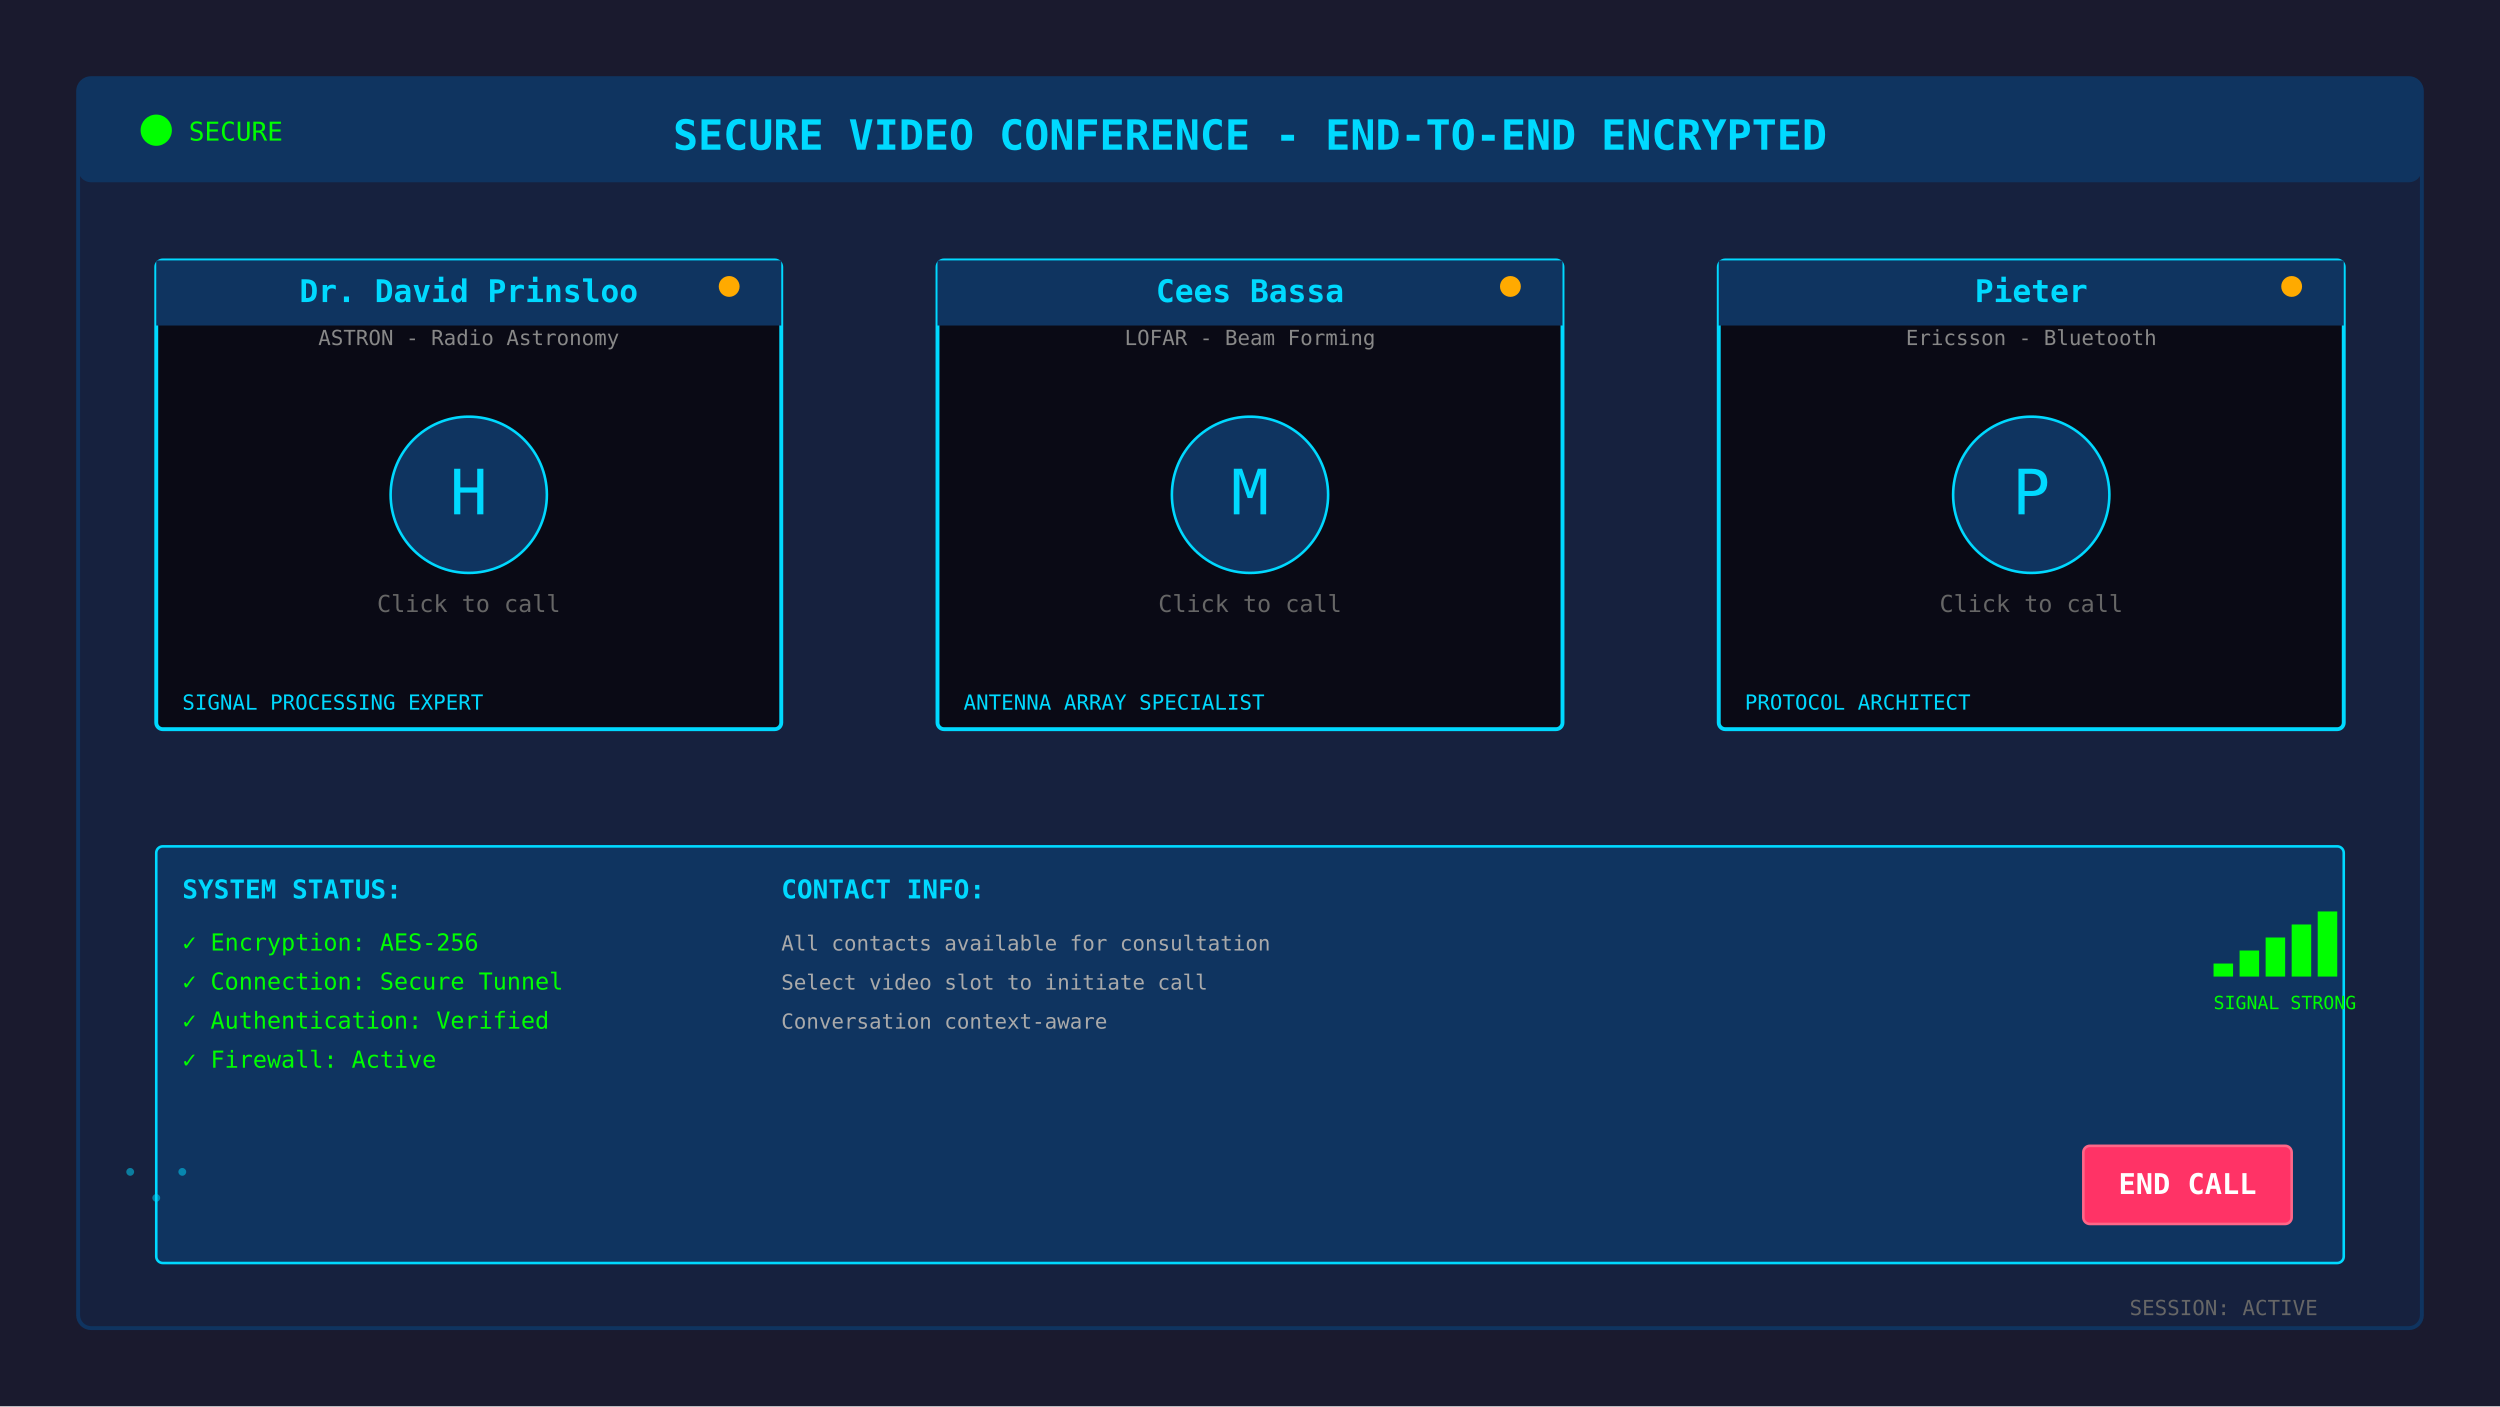
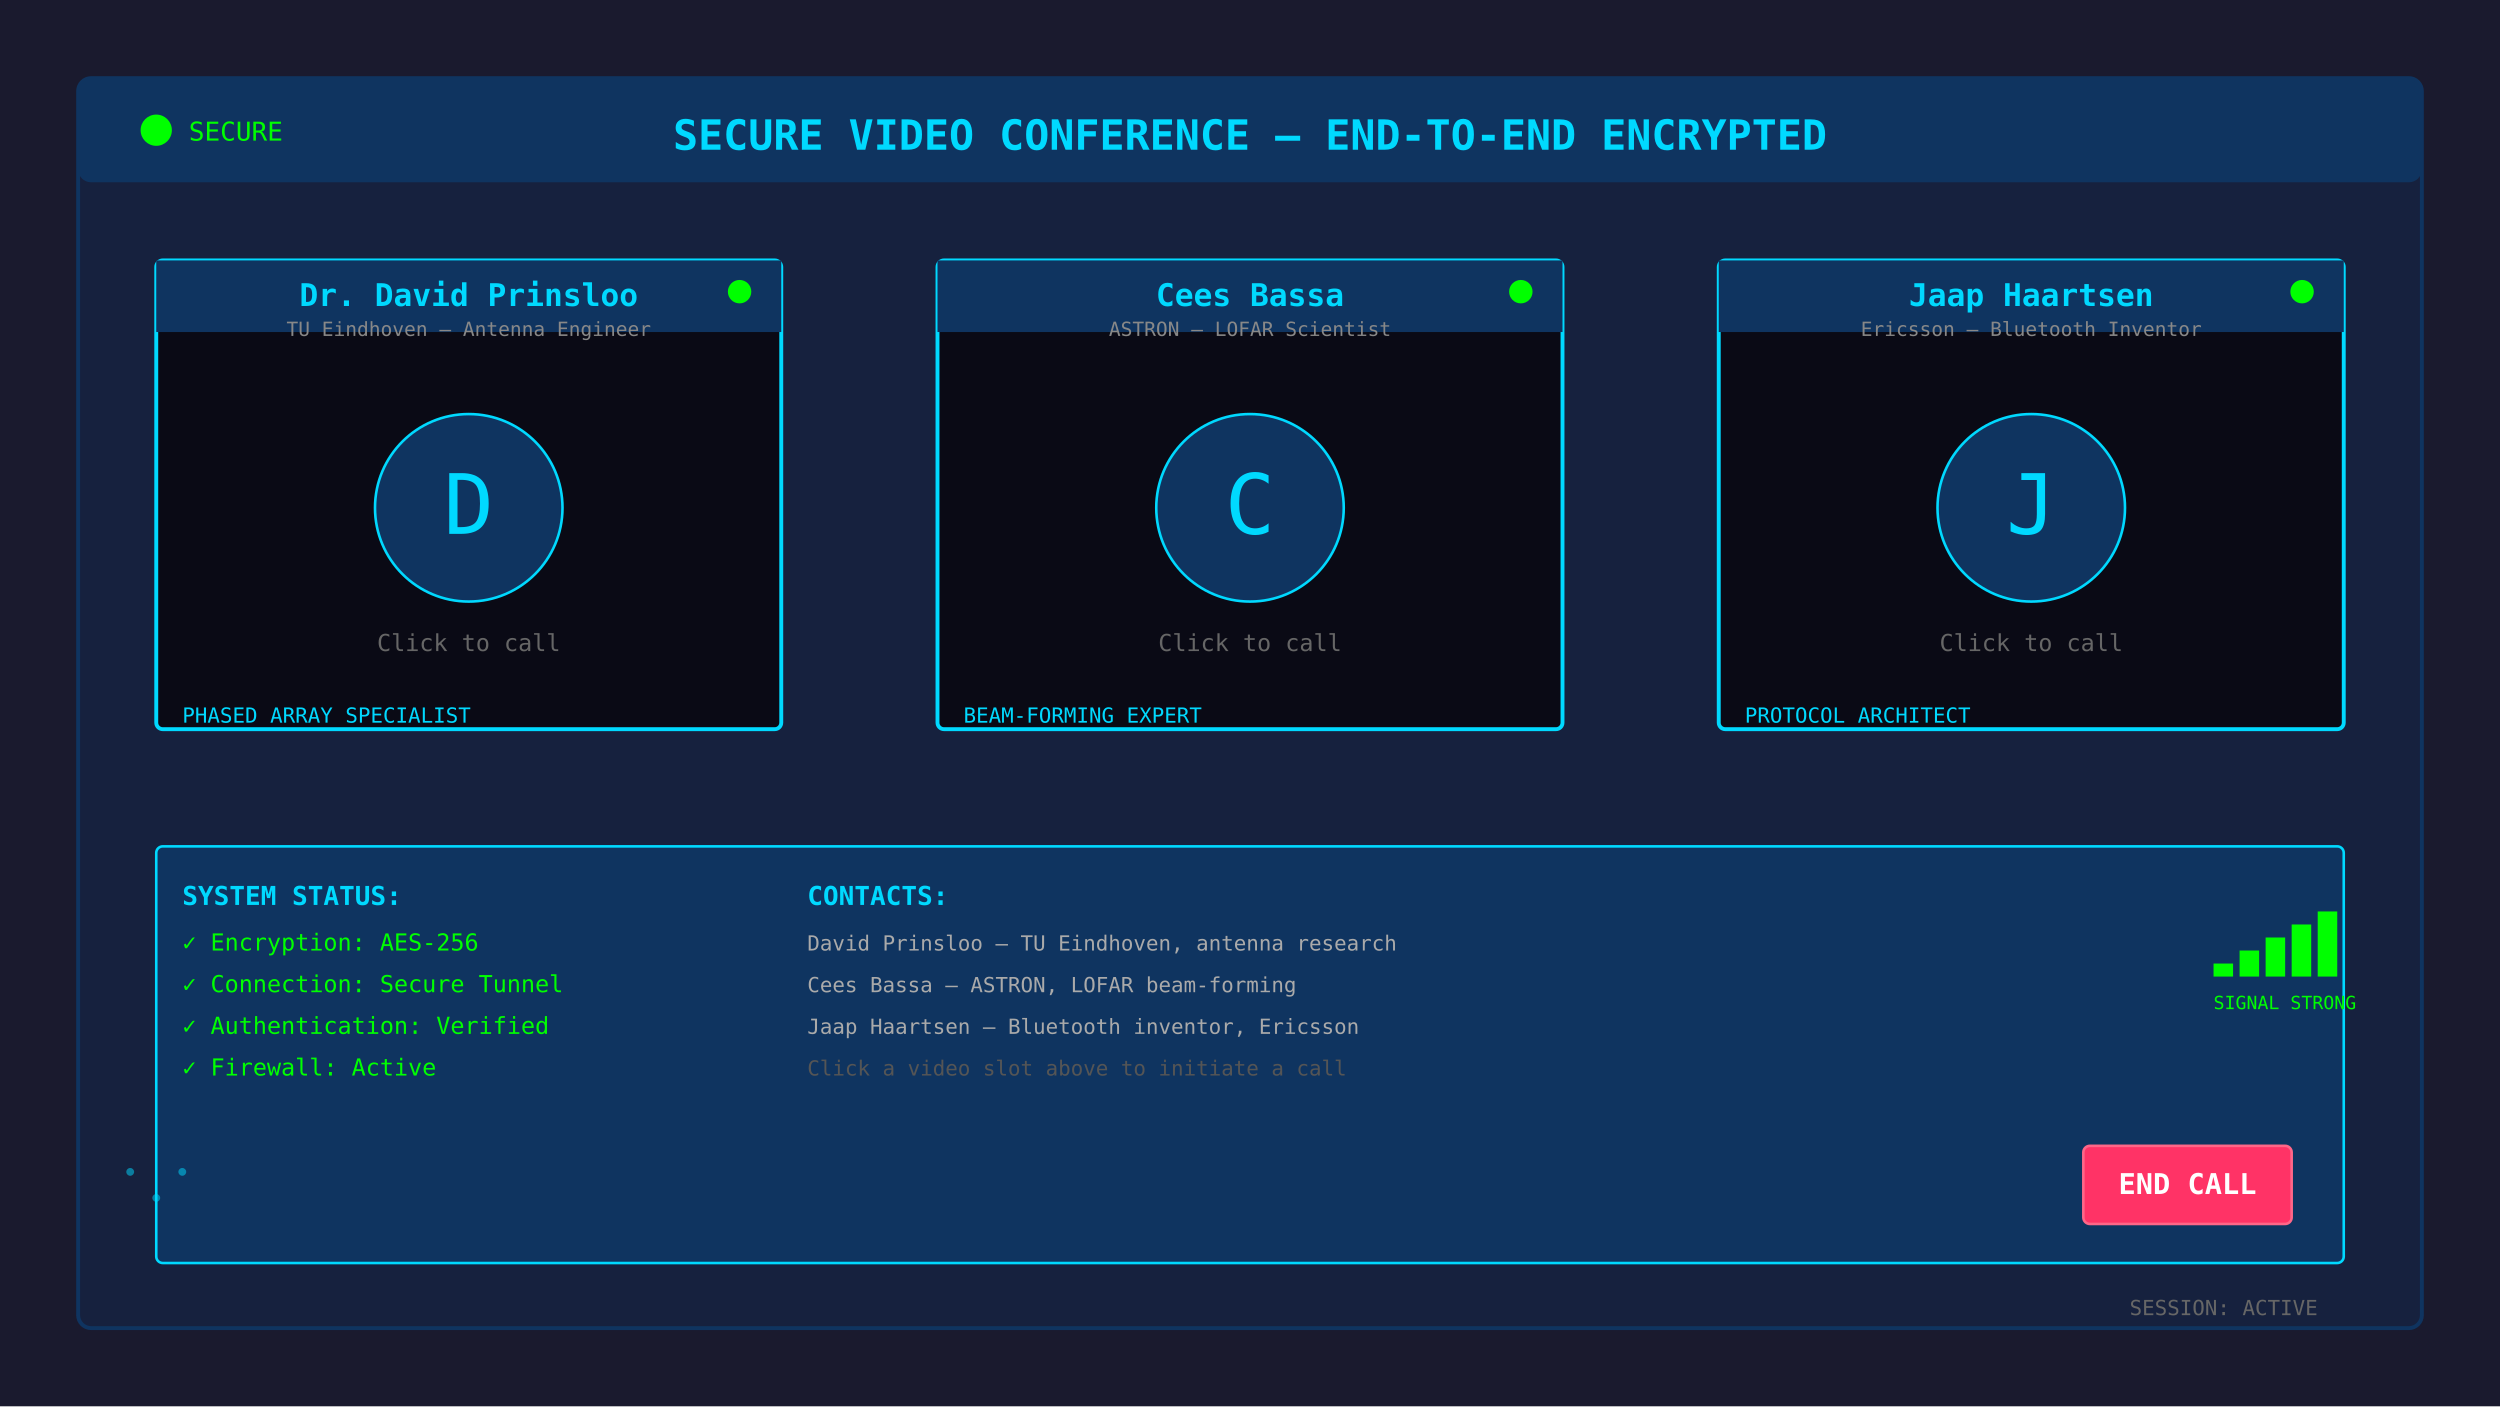
<svg xmlns="http://www.w3.org/2000/svg" viewBox="0 0 1920 1080">
  <rect width="1920" height="1080" fill="#1a1a2e" />
  <rect x="60" y="60" width="1800" height="960" fill="#16213e" stroke="#0f3460" stroke-width="3" rx="10" />
  <rect x="60" y="60" width="1800" height="80" fill="#0f3460" rx="10" />
  <text x="960" y="115" font-family="monospace" font-size="32" fill="#00d9ff" text-anchor="middle" font-weight="bold">
-     SECURE VIDEO CONFERENCE - END-TO-END ENCRYPTED
+     SECURE VIDEO CONFERENCE — END-TO-END ENCRYPTED
  </text>
  <circle cx="120" cy="100" r="12" fill="#00ff00" />
-   <text x="145" y="108" font-family="monospace" font-size="20" fill="#00ff00">
-     SECURE
-   </text>
+   <text x="145" y="108" font-family="monospace" font-size="20" fill="#00ff00">SECURE</text>
  <g id="video-slot-1">
    <rect x="120" y="200" width="480" height="360" fill="#0a0a15" stroke="#00d9ff" stroke-width="3" rx="5" />
-     <rect x="120" y="200" width="480" height="50" fill="#0f3460" />
-     <text x="360" y="232" font-family="monospace" font-size="24" fill="#00d9ff" text-anchor="middle" font-weight="bold">
-       Dr. David Prinsloo
-     </text>
-     <text x="360" y="265" font-family="monospace" font-size="16" fill="#888" text-anchor="middle">
-       ASTRON - Radio Astronomy
-     </text>
-     <circle cx="360" cy="380" r="60" fill="#0f3460" stroke="#00d9ff" stroke-width="2" />
-     <text x="360" y="395" font-family="monospace" font-size="48" fill="#00d9ff" text-anchor="middle">
-       H
-     </text>
-     <text x="360" y="470" font-family="monospace" font-size="18" fill="#666" text-anchor="middle">
-       Click to call
-     </text>
-     <circle cx="560" cy="220" r="8" fill="#ffaa00" />
-     <text x="140" y="545" font-family="monospace" font-size="16" fill="#00d9ff">
-       SIGNAL PROCESSING EXPERT
-     </text>
+     <rect x="120" y="200" width="480" height="55" fill="#0f3460" />
+     <text x="360" y="235" font-family="monospace" font-size="24" fill="#00d9ff" text-anchor="middle" font-weight="bold">Dr. David Prinsloo</text>
+     <text x="360" y="258" font-family="monospace" font-size="15" fill="#888" text-anchor="middle">TU Eindhoven — Antenna Engineer</text>
+     <circle cx="360" cy="390" r="72" fill="#0f3460" stroke="#00d9ff" stroke-width="2" />
+     <text x="360" y="410" font-family="monospace" font-size="64" fill="#00d9ff" text-anchor="middle">D</text>
+     <text x="360" y="500" font-family="monospace" font-size="18" fill="#666" text-anchor="middle">Click to call</text>
+     <circle cx="568" cy="224" r="9" fill="#00ff00" />
+     <text x="140" y="555" font-family="monospace" font-size="16" fill="#00d9ff">PHASED ARRAY SPECIALIST</text>
  </g>
  <g id="video-slot-2">
    <rect x="720" y="200" width="480" height="360" fill="#0a0a15" stroke="#00d9ff" stroke-width="3" rx="5" />
-     <rect x="720" y="200" width="480" height="50" fill="#0f3460" />
-     <text x="960" y="232" font-family="monospace" font-size="24" fill="#00d9ff" text-anchor="middle" font-weight="bold">
-       Cees Bassa
-     </text>
-     <text x="960" y="265" font-family="monospace" font-size="16" fill="#888" text-anchor="middle">
-       LOFAR - Beam Forming
-     </text>
-     <circle cx="960" cy="380" r="60" fill="#0f3460" stroke="#00d9ff" stroke-width="2" />
-     <text x="960" y="395" font-family="monospace" font-size="48" fill="#00d9ff" text-anchor="middle">
-       M
-     </text>
-     <text x="960" y="470" font-family="monospace" font-size="18" fill="#666" text-anchor="middle">
-       Click to call
-     </text>
-     <circle cx="1160" cy="220" r="8" fill="#ffaa00" />
-     <text x="740" y="545" font-family="monospace" font-size="16" fill="#00d9ff">
-       ANTENNA ARRAY SPECIALIST
-     </text>
+     <rect x="720" y="200" width="480" height="55" fill="#0f3460" />
+     <text x="960" y="235" font-family="monospace" font-size="24" fill="#00d9ff" text-anchor="middle" font-weight="bold">Cees Bassa</text>
+     <text x="960" y="258" font-family="monospace" font-size="15" fill="#888" text-anchor="middle">ASTRON — LOFAR Scientist</text>
+     <circle cx="960" cy="390" r="72" fill="#0f3460" stroke="#00d9ff" stroke-width="2" />
+     <text x="960" y="410" font-family="monospace" font-size="64" fill="#00d9ff" text-anchor="middle">C</text>
+     <text x="960" y="500" font-family="monospace" font-size="18" fill="#666" text-anchor="middle">Click to call</text>
+     <circle cx="1168" cy="224" r="9" fill="#00ff00" />
+     <text x="740" y="555" font-family="monospace" font-size="16" fill="#00d9ff">BEAM-FORMING EXPERT</text>
  </g>
  <g id="video-slot-3">
    <rect x="1320" y="200" width="480" height="360" fill="#0a0a15" stroke="#00d9ff" stroke-width="3" rx="5" />
-     <rect x="1320" y="200" width="480" height="50" fill="#0f3460" />
-     <text x="1560" y="232" font-family="monospace" font-size="24" fill="#00d9ff" text-anchor="middle" font-weight="bold">
-       Pieter
-     </text>
-     <text x="1560" y="265" font-family="monospace" font-size="16" fill="#888" text-anchor="middle">
-       Ericsson - Bluetooth
-     </text>
-     <circle cx="1560" cy="380" r="60" fill="#0f3460" stroke="#00d9ff" stroke-width="2" />
-     <text x="1560" y="395" font-family="monospace" font-size="48" fill="#00d9ff" text-anchor="middle">
-       P
-     </text>
-     <text x="1560" y="470" font-family="monospace" font-size="18" fill="#666" text-anchor="middle">
-       Click to call
-     </text>
-     <circle cx="1760" cy="220" r="8" fill="#ffaa00" />
-     <text x="1340" y="545" font-family="monospace" font-size="16" fill="#00d9ff">
-       PROTOCOL ARCHITECT
-     </text>
+     <rect x="1320" y="200" width="480" height="55" fill="#0f3460" />
+     <text x="1560" y="235" font-family="monospace" font-size="24" fill="#00d9ff" text-anchor="middle" font-weight="bold">Jaap Haartsen</text>
+     <text x="1560" y="258" font-family="monospace" font-size="15" fill="#888" text-anchor="middle">Ericsson — Bluetooth Inventor</text>
+     <circle cx="1560" cy="390" r="72" fill="#0f3460" stroke="#00d9ff" stroke-width="2" />
+     <text x="1560" y="410" font-family="monospace" font-size="64" fill="#00d9ff" text-anchor="middle">J</text>
+     <text x="1560" y="500" font-family="monospace" font-size="18" fill="#666" text-anchor="middle">Click to call</text>
+     <circle cx="1768" cy="224" r="9" fill="#00ff00" />
+     <text x="1340" y="555" font-family="monospace" font-size="16" fill="#00d9ff">PROTOCOL ARCHITECT</text>
  </g>
  <rect x="120" y="650" width="1680" height="320" fill="#0f3460" stroke="#00d9ff" stroke-width="2" rx="5" />
-   <text x="140" y="690" font-family="monospace" font-size="20" fill="#00d9ff" font-weight="bold">
-     SYSTEM STATUS:
-   </text>
-   <text x="140" y="730" font-family="monospace" font-size="18" fill="#00ff00">
-     ✓ Encryption: AES-256
-   </text>
-   <text x="140" y="760" font-family="monospace" font-size="18" fill="#00ff00">
-     ✓ Connection: Secure Tunnel
-   </text>
-   <text x="140" y="790" font-family="monospace" font-size="18" fill="#00ff00">
-     ✓ Authentication: Verified
-   </text>
-   <text x="140" y="820" font-family="monospace" font-size="18" fill="#00ff00">
-     ✓ Firewall: Active
-   </text>
-   <text x="600" y="690" font-family="monospace" font-size="20" fill="#00d9ff" font-weight="bold">
-     CONTACT INFO:
-   </text>
-   <text x="600" y="730" font-family="monospace" font-size="16" fill="#aaa">
-     All contacts available for consultation
-   </text>
-   <text x="600" y="760" font-family="monospace" font-size="16" fill="#aaa">
-     Select video slot to initiate call
-   </text>
-   <text x="600" y="790" font-family="monospace" font-size="16" fill="#aaa">
-     Conversation context-aware
-   </text>
-   <rect x="1600" y="880" width="160" height="60" fill="#ff3366" stroke="#ff6688" stroke-width="2" rx="5" />
-   <text x="1680" y="917" font-family="monospace" font-size="22" fill="#ffffff" text-anchor="middle" font-weight="bold">
-     END CALL
-   </text>
-   <circle cx="100" cy="900" r="3" fill="#00d9ff" opacity="0.5" />
-   <circle cx="120" cy="920" r="3" fill="#00d9ff" opacity="0.5" />
-   <circle cx="140" cy="900" r="3" fill="#00d9ff" opacity="0.5" />
-   <g id="signal" transform="translate(1700, 700)">
+   <text x="140" y="695" font-family="monospace" font-size="20" fill="#00d9ff" font-weight="bold">SYSTEM STATUS:</text>
+   <text x="140" y="730" font-family="monospace" font-size="18" fill="#00ff00">✓ Encryption: AES-256</text>
+   <text x="140" y="762" font-family="monospace" font-size="18" fill="#00ff00">✓ Connection: Secure Tunnel</text>
+   <text x="140" y="794" font-family="monospace" font-size="18" fill="#00ff00">✓ Authentication: Verified</text>
+   <text x="140" y="826" font-family="monospace" font-size="18" fill="#00ff00">✓ Firewall: Active</text>
+   <text x="620" y="695" font-family="monospace" font-size="20" fill="#00d9ff" font-weight="bold">CONTACTS:</text>
+   <text x="620" y="730" font-family="monospace" font-size="16" fill="#aaa">David Prinsloo — TU Eindhoven, antenna research</text>
+   <text x="620" y="762" font-family="monospace" font-size="16" fill="#aaa">Cees Bassa — ASTRON, LOFAR beam-forming</text>
+   <text x="620" y="794" font-family="monospace" font-size="16" fill="#aaa">Jaap Haartsen — Bluetooth inventor, Ericsson</text>
+   <text x="620" y="826" font-family="monospace" font-size="16" fill="#555">Click a video slot above to initiate a call</text>
+   <g transform="translate(1700, 700)">
    <rect x="0" y="40" width="15" height="10" fill="#00ff00" />
    <rect x="20" y="30" width="15" height="20" fill="#00ff00" />
    <rect x="40" y="20" width="15" height="30" fill="#00ff00" />
    <rect x="60" y="10" width="15" height="40" fill="#00ff00" />
    <rect x="80" y="0" width="15" height="50" fill="#00ff00" />
-     <text x="0" y="75" font-family="monospace" font-size="14" fill="#00ff00">
-       SIGNAL STRONG
-     </text>
+     <text x="0" y="75" font-family="monospace" font-size="14" fill="#00ff00">SIGNAL STRONG</text>
  </g>
-   <text x="1780" y="1010" font-family="monospace" font-size="16" fill="#666" text-anchor="end">
-     SESSION: ACTIVE
-   </text>
+   <rect x="1600" y="880" width="160" height="60" fill="#ff3366" stroke="#ff6688" stroke-width="2" rx="5" />
+   <text x="1680" y="917" font-family="monospace" font-size="22" fill="#ffffff" text-anchor="middle" font-weight="bold">END CALL</text>
+   <circle cx="100" cy="900" r="3" fill="#00d9ff" opacity="0.5" />
+   <circle cx="120" cy="920" r="3" fill="#00d9ff" opacity="0.5" />
+   <circle cx="140" cy="900" r="3" fill="#00d9ff" opacity="0.5" />
+   <text x="1780" y="1010" font-family="monospace" font-size="16" fill="#666" text-anchor="end">SESSION: ACTIVE</text>
</svg>
